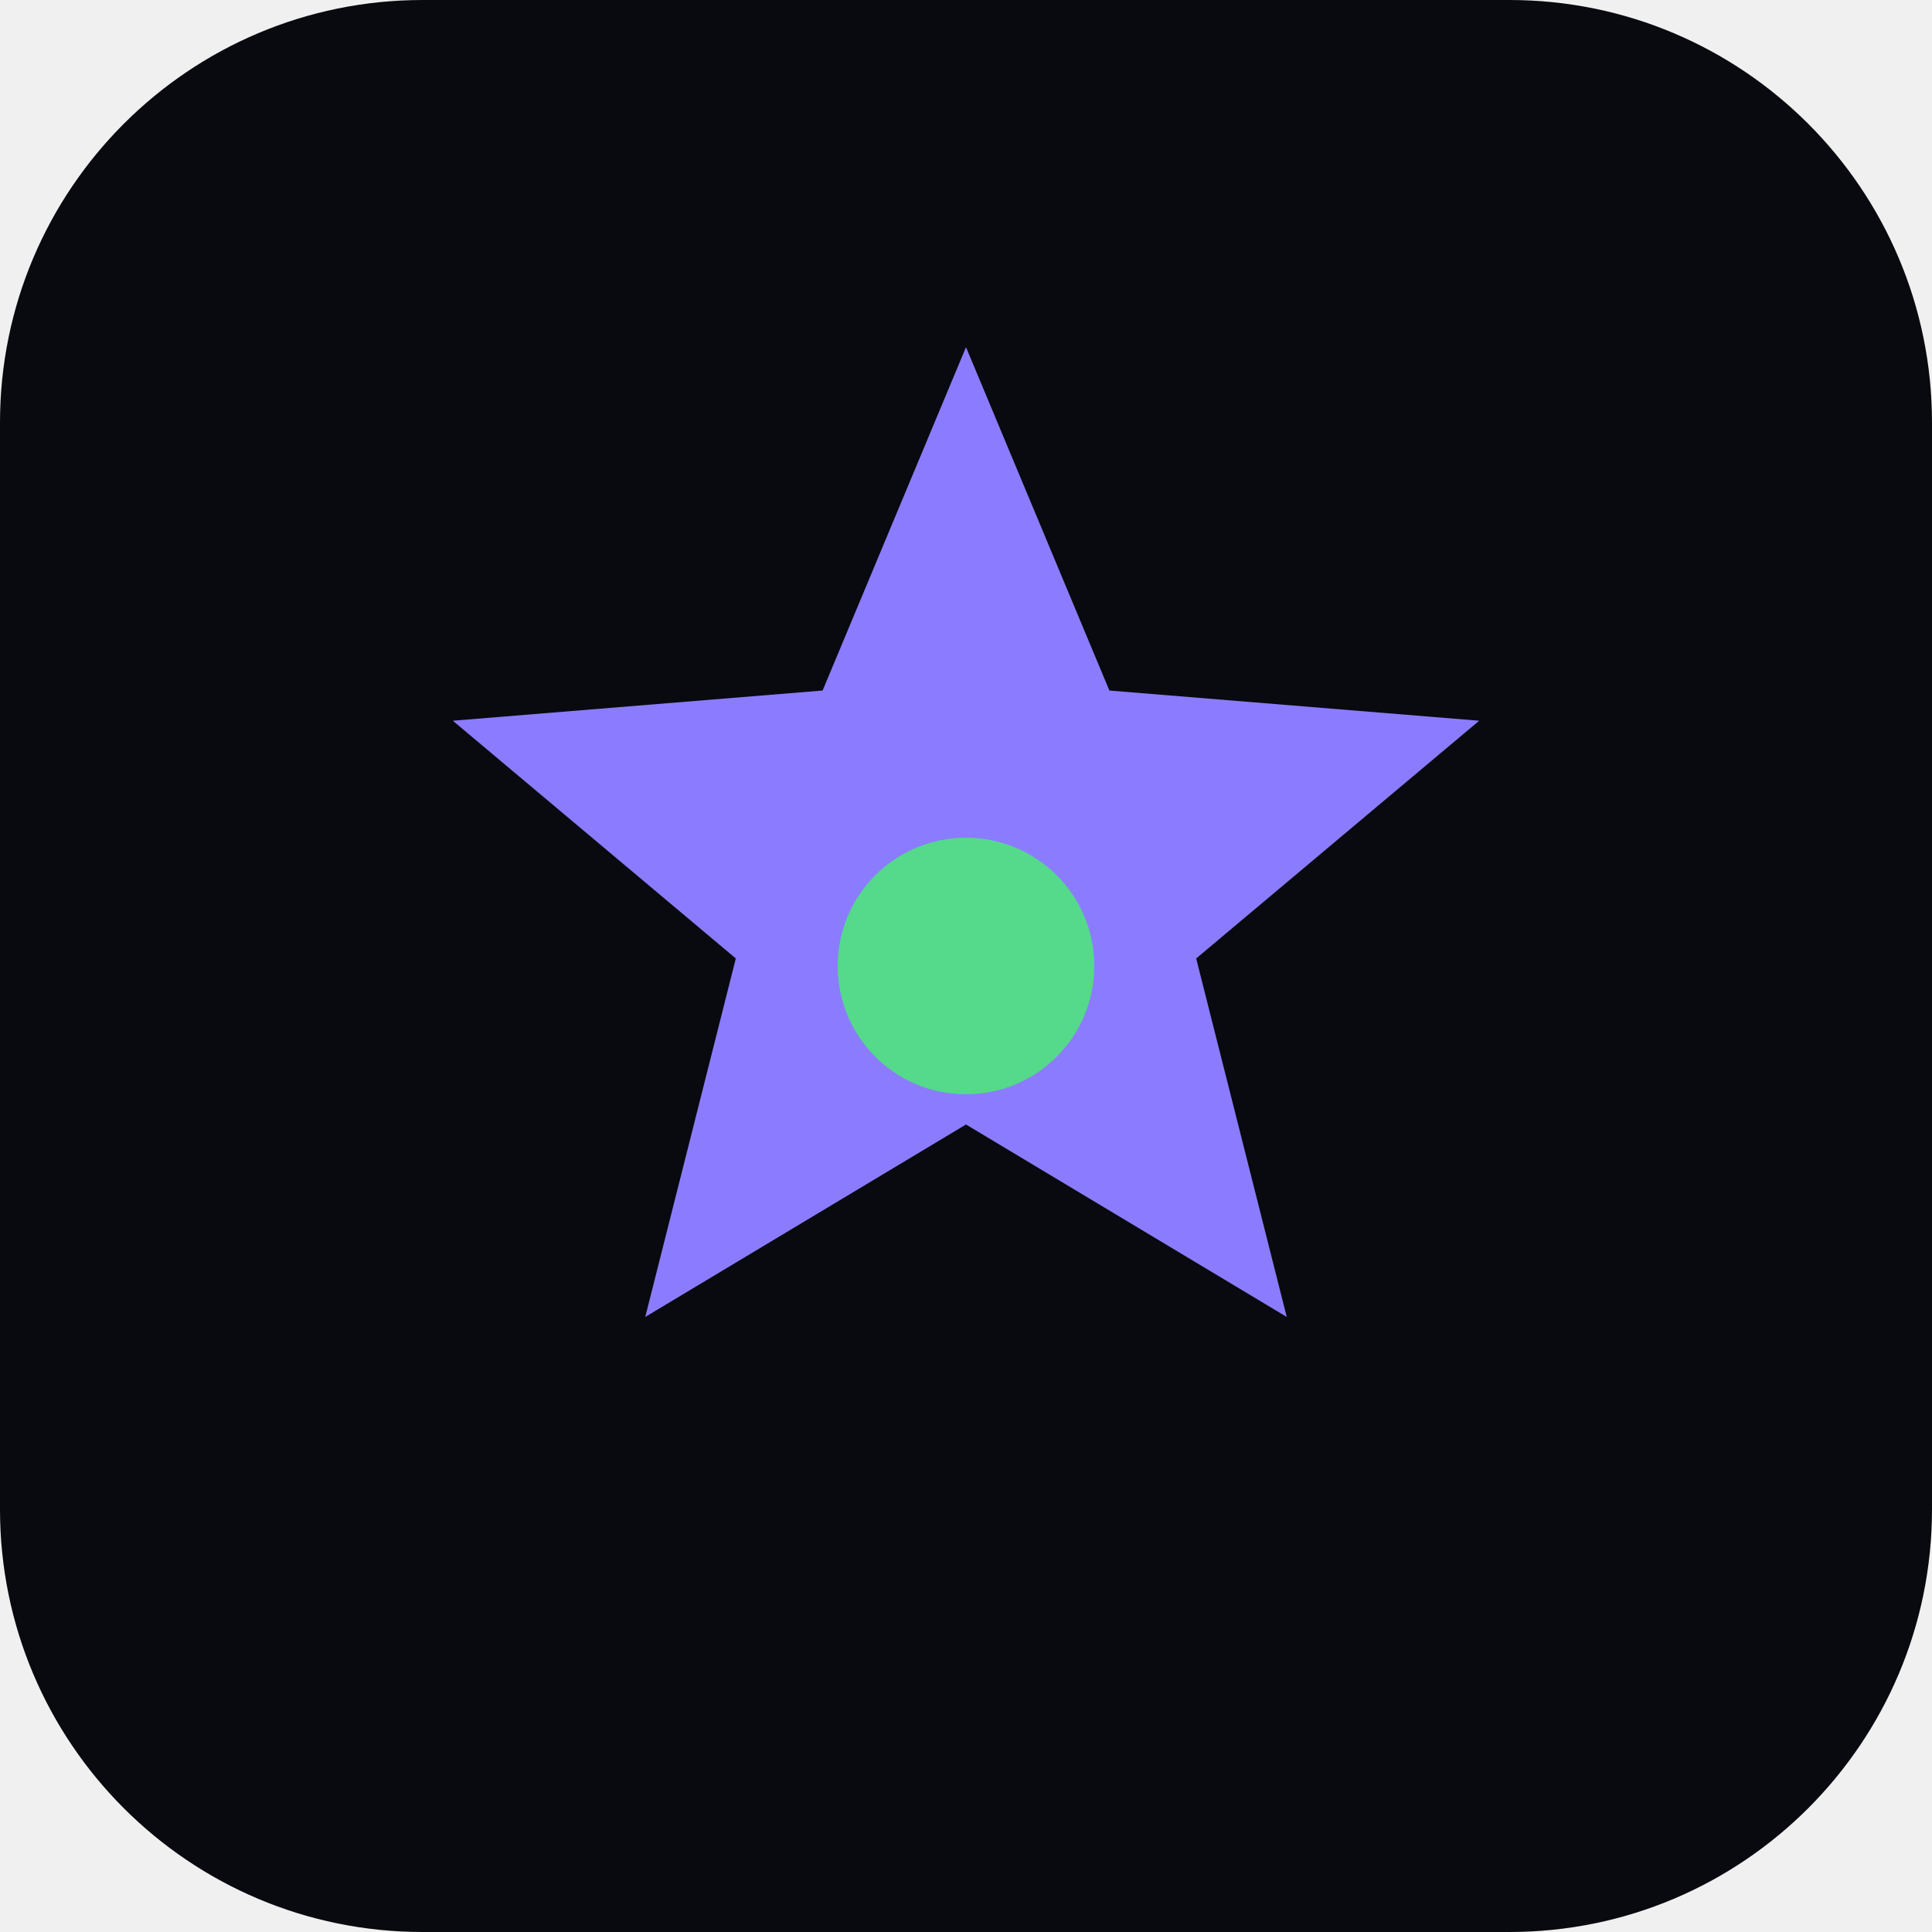
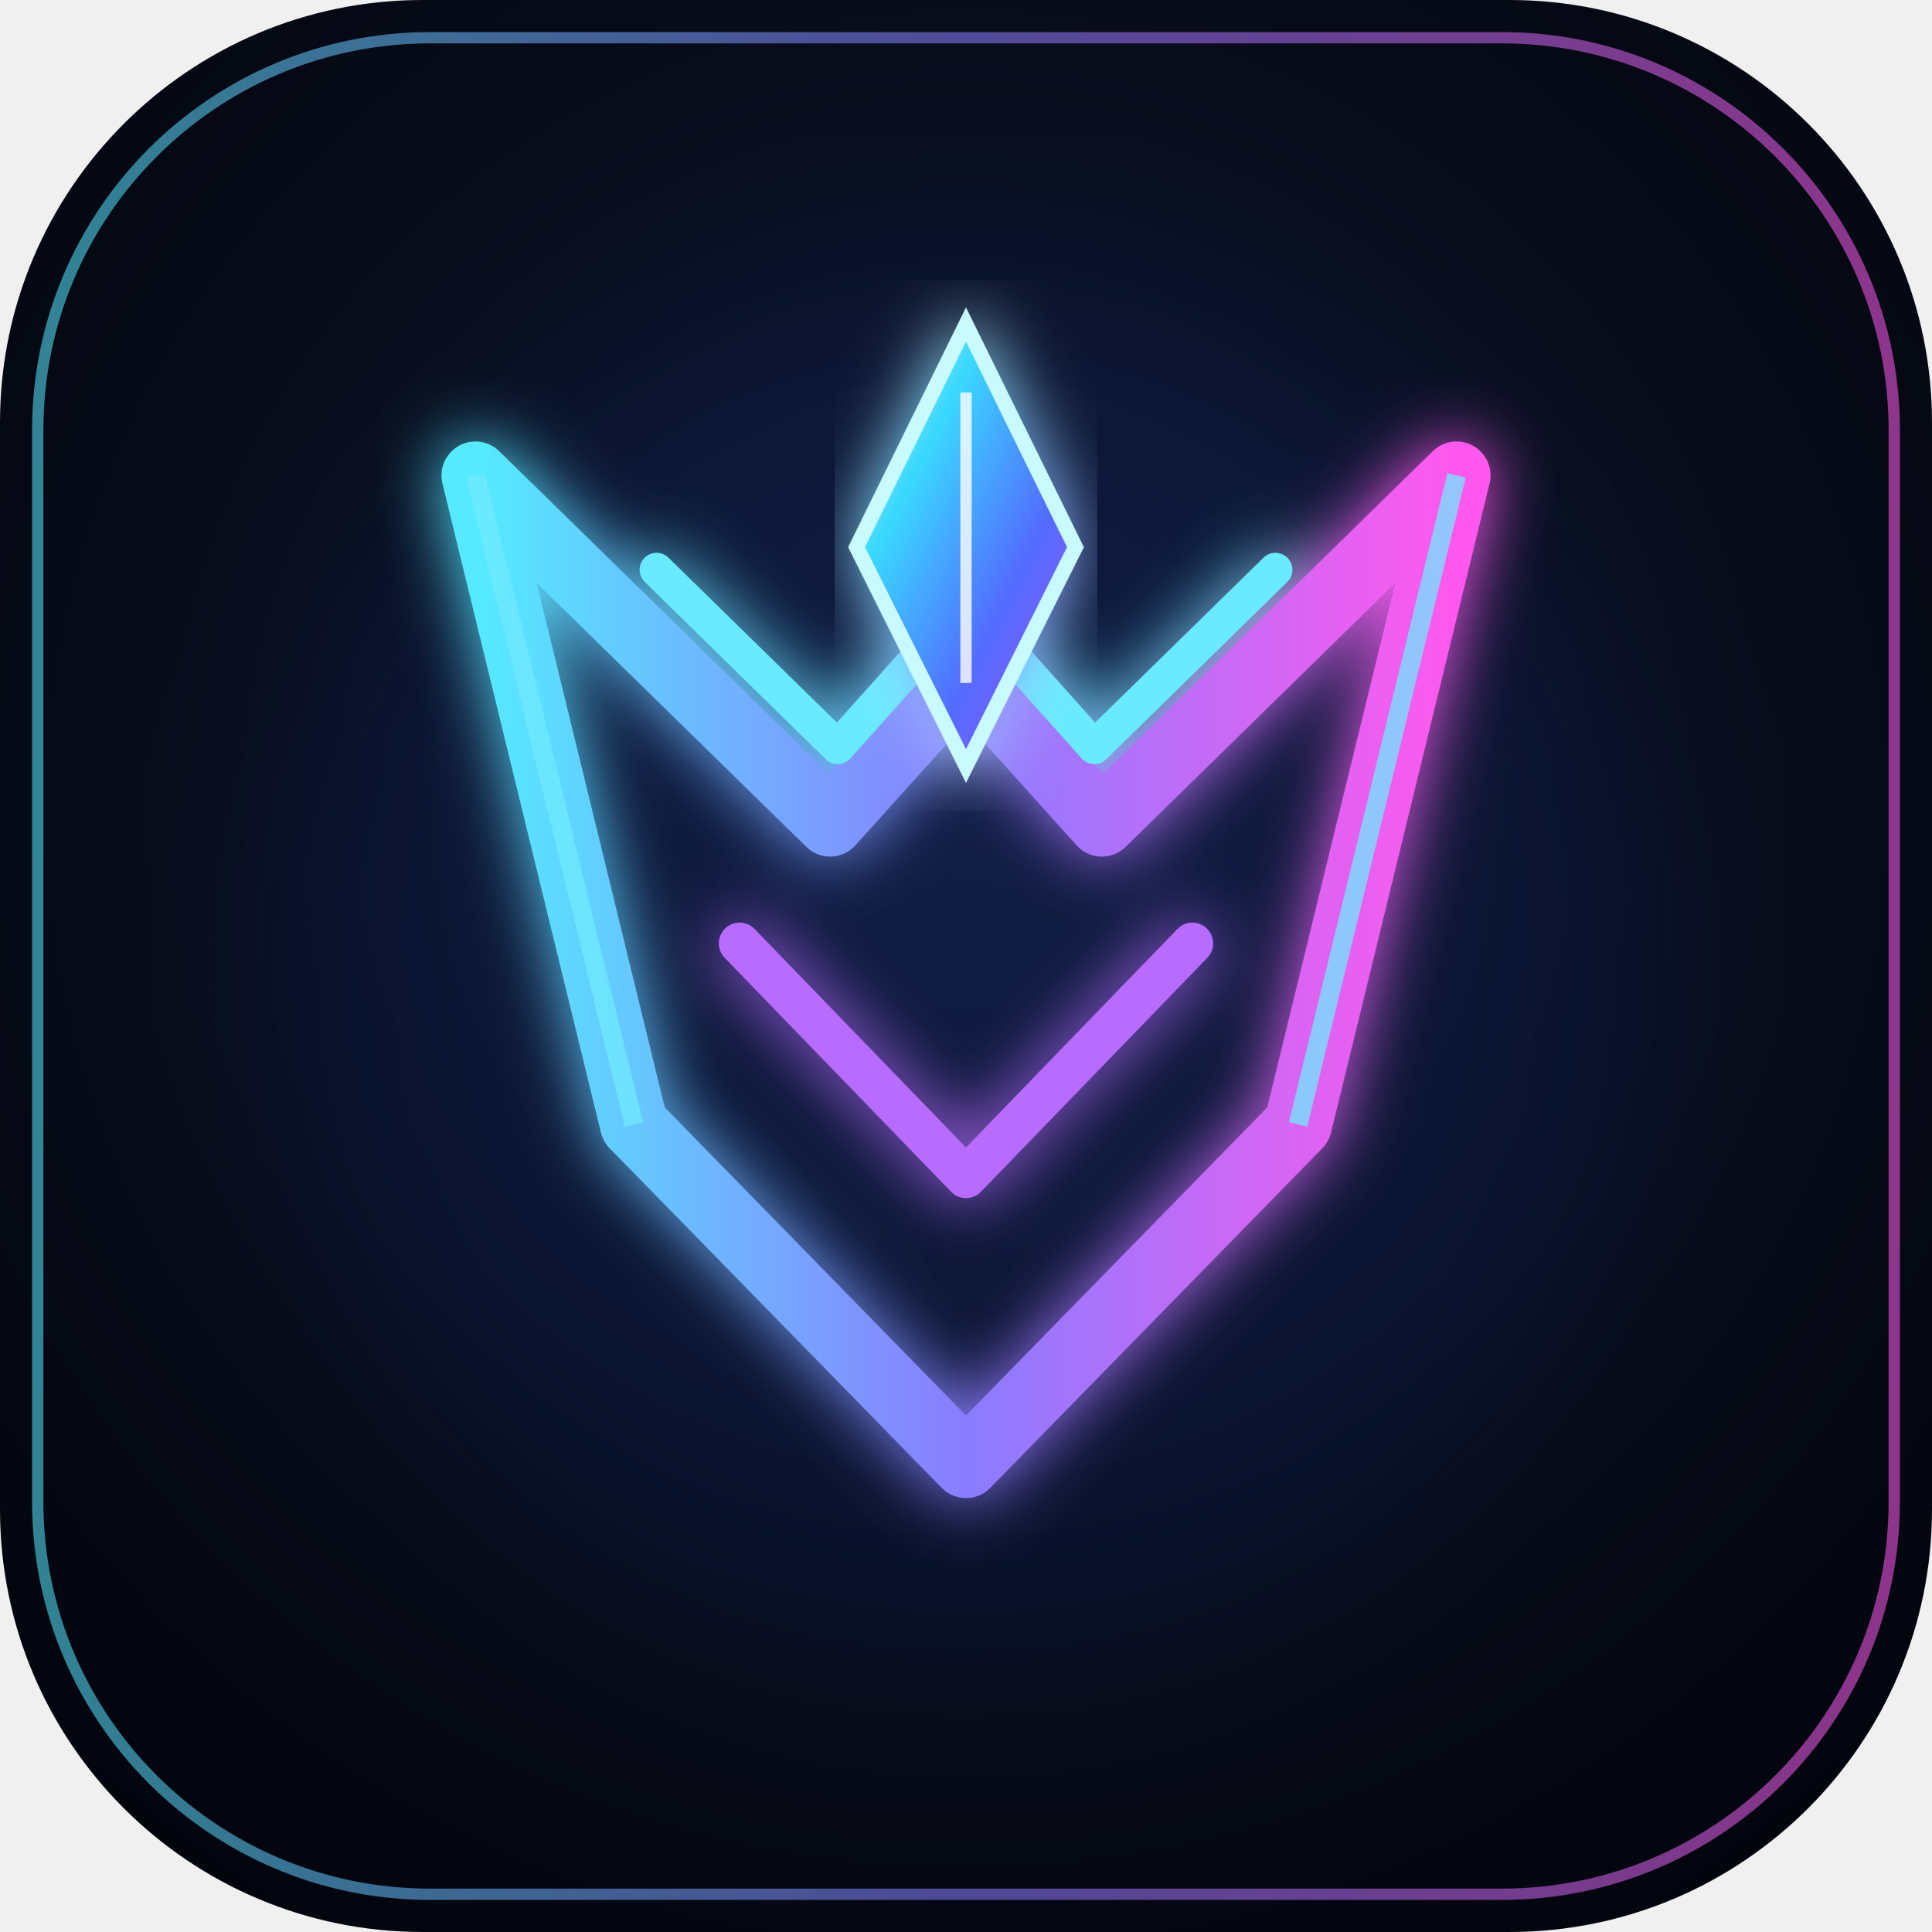
<svg xmlns="http://www.w3.org/2000/svg" viewBox="0 0 512 512">
-   <rect width="512" height="512" rx="112" fill="#090a0f" />
-   <path d="M256 92l38 91 98 8-75 63 24 95-85-51-85 51 24-95-75-63 98-8z" fill="#8b7cff" />
-   <circle cx="256" cy="256" r="34" fill="#55d98b" />
+   <defs>
+     <radialGradient id="bg" cx="50%" cy="42%" r="72%">
+       <stop offset="0" stop-color="#101a38" />
+       <stop offset=".62" stop-color="#070b18" />
+       <stop offset="1" stop-color="#02040b" />
+     </radialGradient>
+     <linearGradient id="steel" x1="0" y1="0" x2="1" y2="1">
+       <stop stop-color="#dffcff" />
+       <stop offset=".3" stop-color="#39d8ff" />
+       <stop offset=".65" stop-color="#536cff" />
+       <stop offset="1" stop-color="#a24dff" />
+     </linearGradient>
+     <linearGradient id="edge" x1="0" y1="0" x2="1" y2="0">
+       <stop stop-color="#55eaff" />
+       <stop offset=".5" stop-color="#8a7cff" />
+       <stop offset="1" stop-color="#ff59ee" />
+     </linearGradient>
+     <filter id="glow">
+       <feGaussianBlur stdDeviation="9" result="b" />
+       <feMerge>
+         <feMergeNode in="b" />
+         <feMergeNode in="SourceGraphic" />
+       </feMerge>
+     </filter>
+     <filter id="soft">
+       <feGaussianBlur stdDeviation="22" />
+     </filter>
+   </defs>
+   <rect width="512" height="512" rx="112" fill="url(#bg)" />
+   <circle cx="256" cy="256" r="184" fill="#1636a0" opacity=".13" filter="url(#soft)" />
+   <g fill="none" stroke-linejoin="round" stroke-linecap="round" filter="url(#glow)">
+     <path d="M126 126 L220 218 L256 178 L292 218 L386 126 L344 298 L256 388 L168 298 Z" stroke="url(#edge)" stroke-width="18" />
+     <path d="M174 151 L222 198 L256 160 L290 198 L338 151" stroke="#69eaff" stroke-width="9" />
+     <path d="M196 250 L256 312 L316 250" stroke="#b76cff" stroke-width="11" />
+   </g>
+   <path d="M256 86 L285 145 L256 203 L227 145 Z" fill="url(#steel)" stroke="#c9faff" stroke-width="4" filter="url(#glow)" />
+   <path d="M256 104 L256 181" stroke="#fff" stroke-width="3" opacity=".8" />
+   <path d="M126 126 L168 298 M386 126 L344 298" stroke="#70eaff" stroke-width="5" opacity=".75" />
+   <rect x="10" y="10" width="492" height="492" rx="104" fill="none" stroke="url(#edge)" stroke-width="3" opacity=".55" />
</svg>
